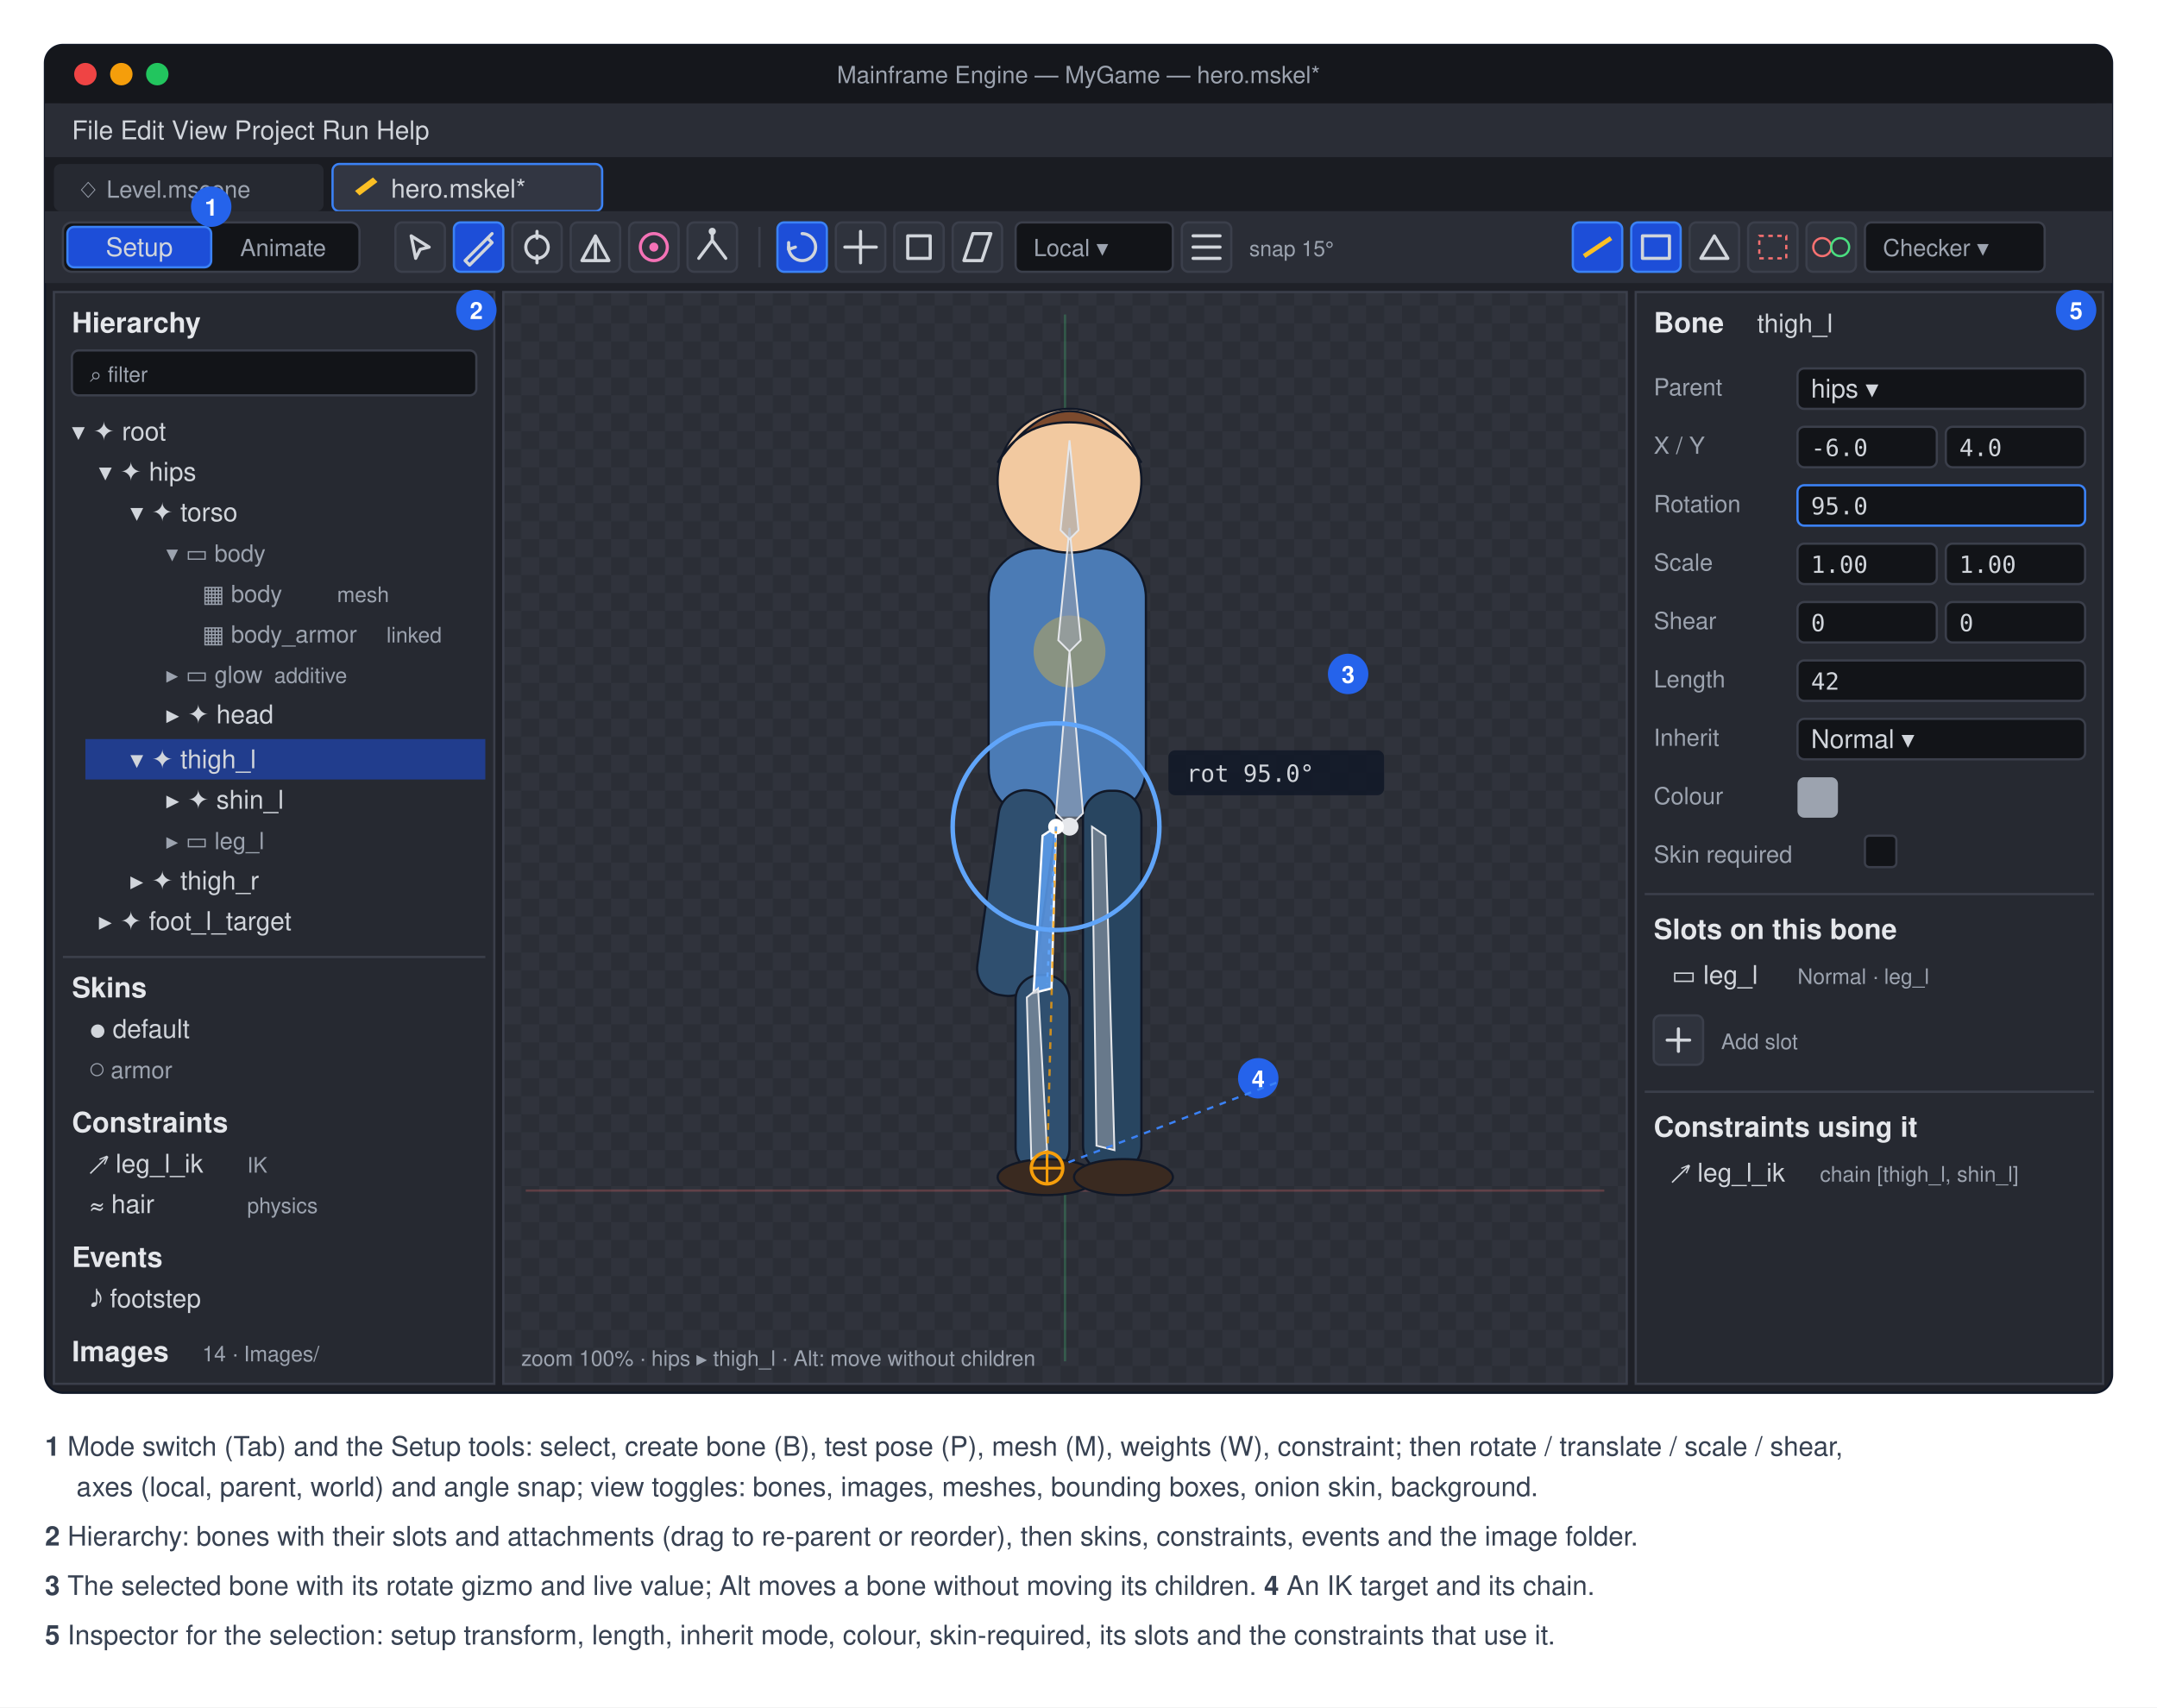
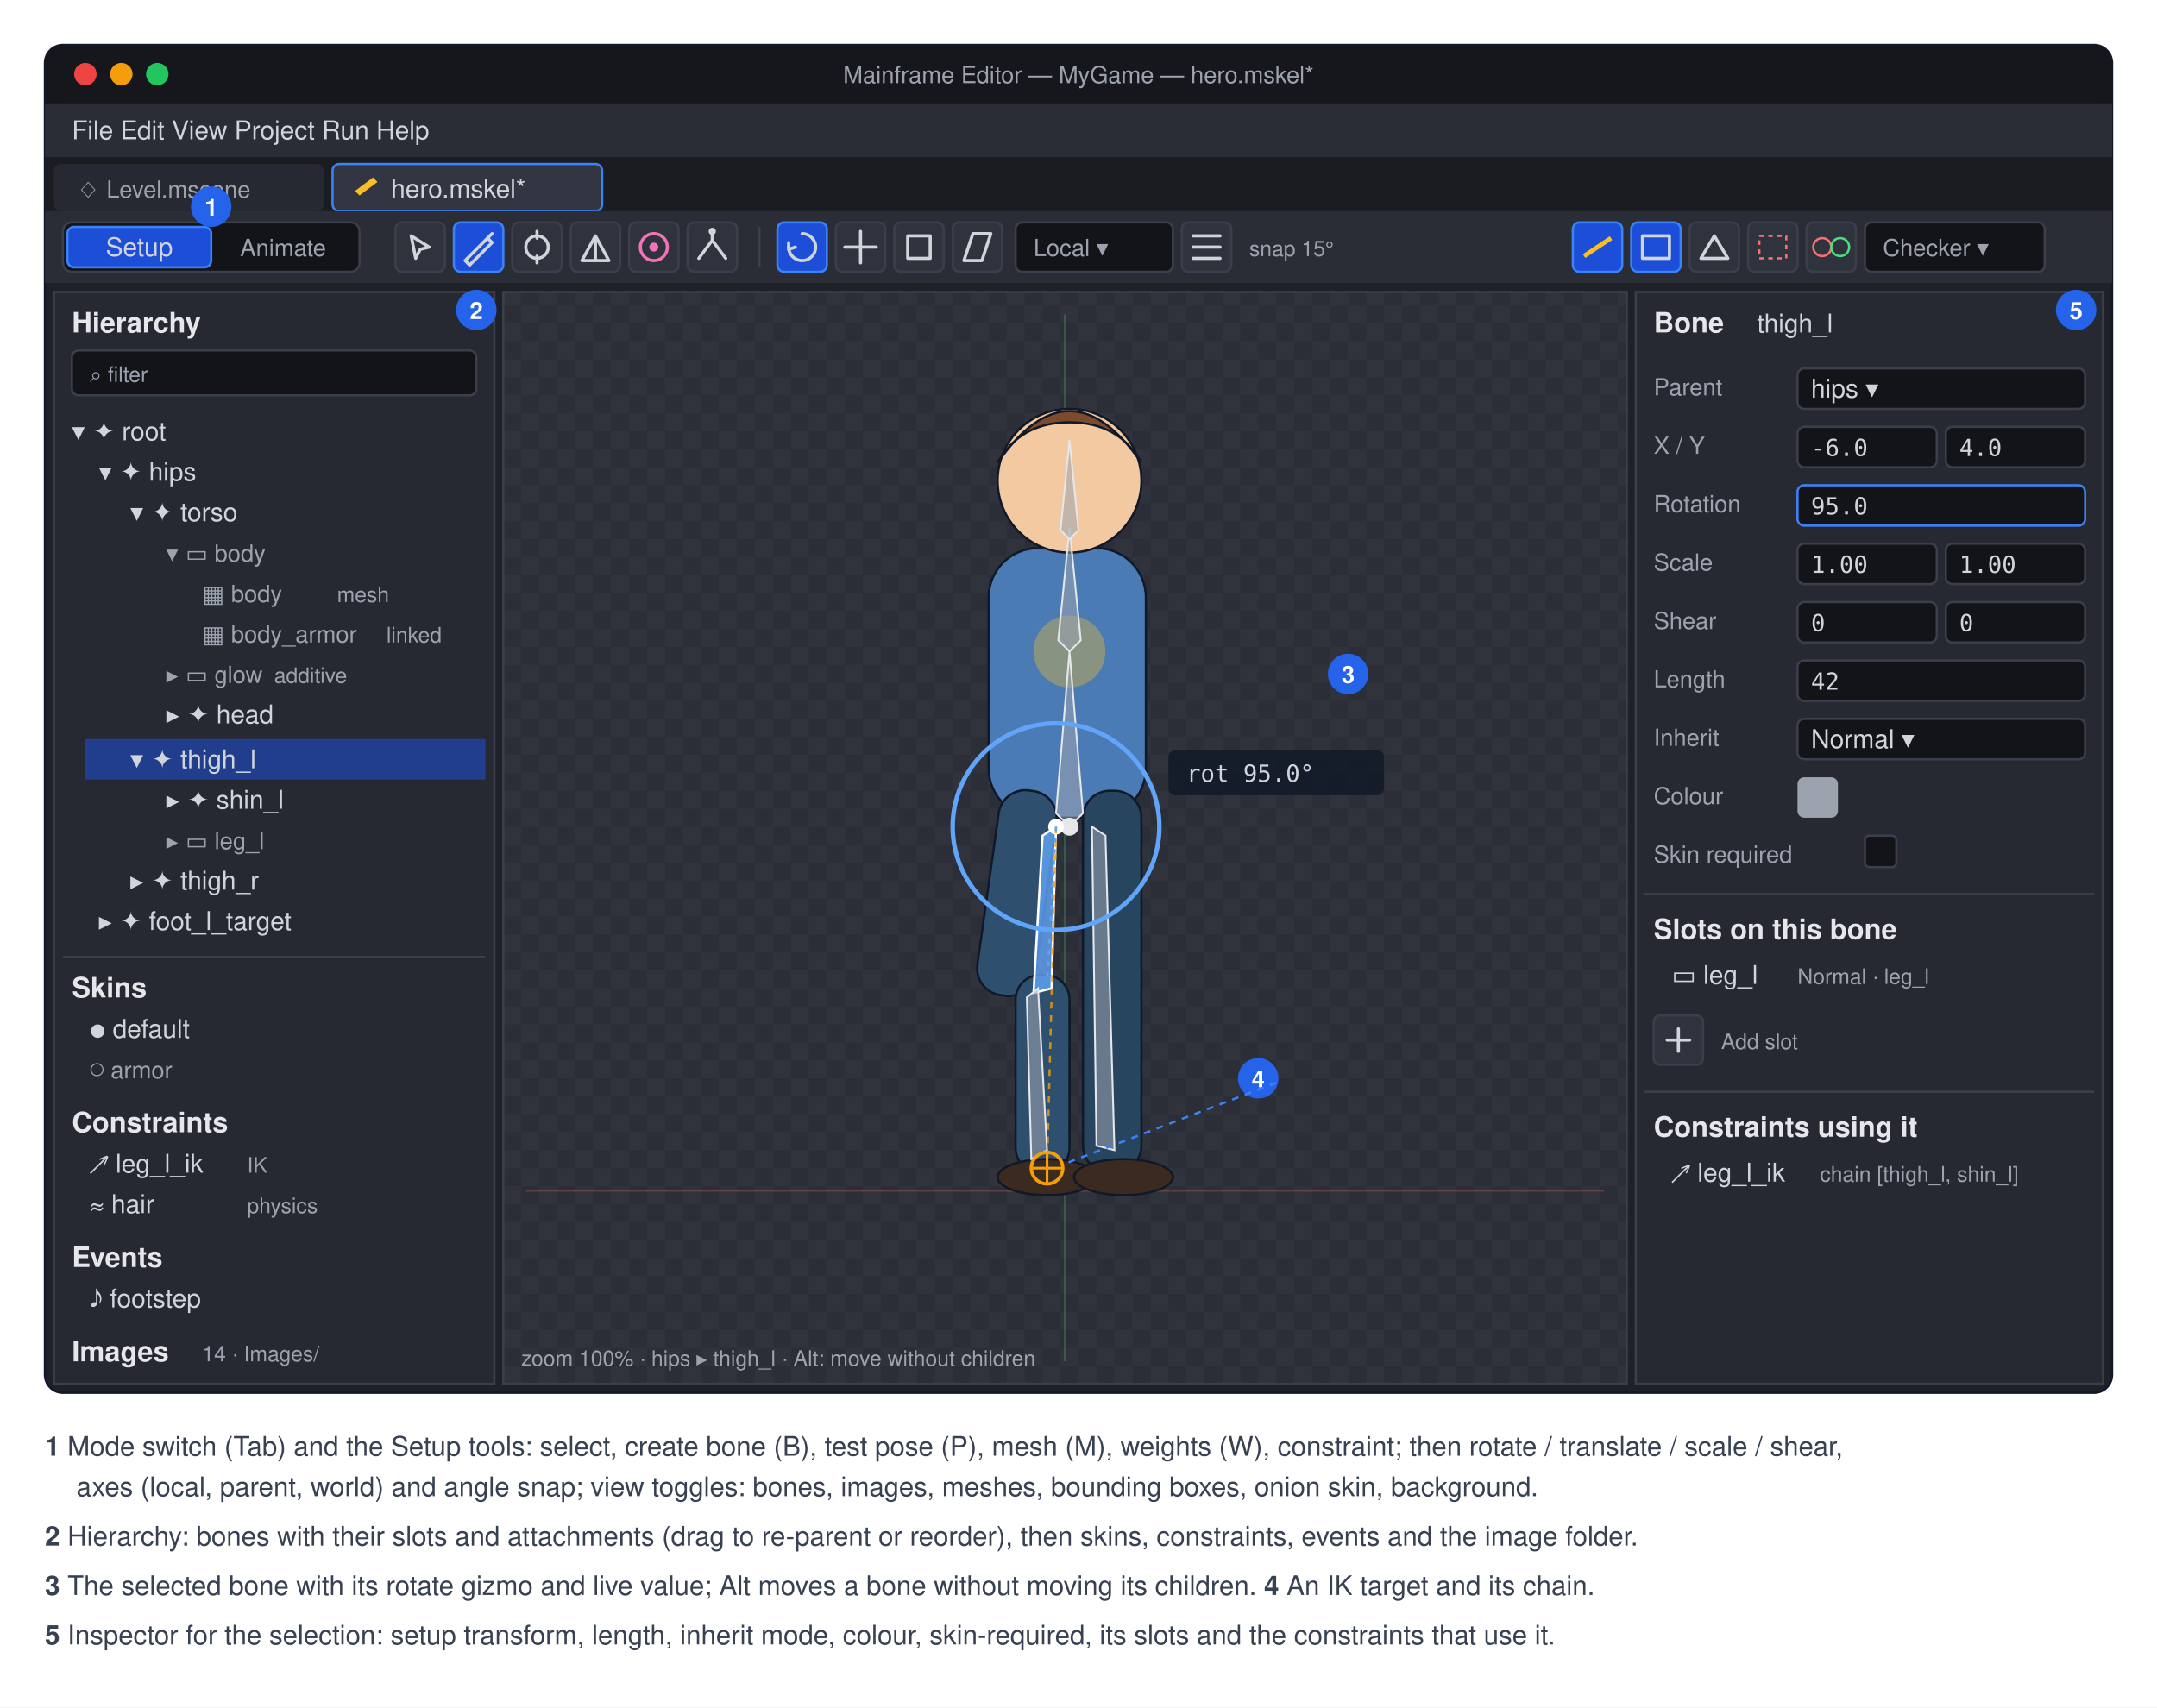
<svg xmlns="http://www.w3.org/2000/svg" viewBox="0 0 960 760" font-family="-apple-system, 'Segoe UI', Helvetica, Arial, sans-serif" font-size="13">
  <rect width="960" height="760" fill="#ffffff" />
  <style>
    .hdr{font-weight:600;font-size:12.5px;fill:#e5e7eb}
    .t{fill:#d1d5db;font-size:11.5px}
    .s{fill:#9ca3af;font-size:10.5px}
    .xs{fill:#9ca3af;font-size:9.5px}
    .m{fill:#d1d5db;font-size:10.5px;font-family:ui-monospace, Menlo, Consolas, monospace}
    .cap{fill:#374151;font-size:12px}
    .num{fill:#ffffff;font-size:10.5px;font-weight:700}
    .g{fill:none;stroke:#d1d5db;stroke-width:1.4;stroke-linecap:round;stroke-linejoin:round}
    .btn{fill:#2f333d;stroke:#3b3f4b}
    .on{fill:#1d4ed8;stroke:#3b82f6}
    .fld{fill:#121418;stroke:#3b3f4b}
    .bone{fill:#9ca3af;fill-opacity:0.55;stroke:#e5e7eb;stroke-width:0.8}
    .sel{fill:#60a5fa;fill-opacity:0.8;stroke:#ffffff;stroke-width:1}
    .art{stroke:#111827;stroke-width:1}
  </style>
  <defs>
    <pattern id="chk" width="16" height="16" patternUnits="userSpaceOnUse">
      <rect width="16" height="16" fill="#2b2e36" />
      <rect width="8" height="8" fill="#30333c" />
      <rect x="8" y="8" width="8" height="8" fill="#30333c" />
    </pattern>
  </defs>
  <rect x="20" y="20" width="920" height="600" rx="8" fill="#1f2128" stroke="#111827" />
  <rect x="20" y="20" width="920" height="26" rx="8" fill="#15171c" />
  <rect x="20" y="38" width="920" height="8" fill="#15171c" />
  <circle cx="38" cy="33" r="5" fill="#ef4444" />
  <circle cx="54" cy="33" r="5" fill="#f59e0b" />
  <circle cx="70" cy="33" r="5" fill="#22c55e" />
-   <text x="480" y="37" class="s" text-anchor="middle">Mainframe Engine — MyGame — hero.mskel*</text>
+   <text x="480" y="37" class="s" text-anchor="middle">Mainframe Editor — MyGame — hero.mskel*</text>
  <rect x="20" y="46" width="920" height="24" fill="#2a2d36" />
  <text x="32" y="62" class="t">File   Edit   View   Project   Run   Help</text>
  <rect x="20" y="70" width="920" height="24" fill="#1a1c22" />
  <rect x="24" y="73" width="120" height="21" rx="3" fill="#262931" />
  <text x="34" y="88" class="s">◇ Level.mscene</text>
  <rect x="148" y="73" width="120" height="21" rx="3" fill="#323642" stroke="#3b82f6" />
  <path d="M158,85 l8,-6 2,2 -8,6 z" fill="#fbbf24" />
  <text x="174" y="88" class="t">hero.mskel*</text>
  <rect x="20" y="94" width="920" height="32" fill="#2a2d36" />
  <rect x="28" y="99" width="132" height="22" rx="4" class="fld" />
  <rect x="30" y="101" width="64" height="18" rx="3" class="on" />
  <text x="62" y="114" class="t" text-anchor="middle">Setup</text>
  <text x="126" y="114" class="s" text-anchor="middle">Animate</text>
  <rect x="176" y="99" width="22" height="22" rx="3" class="btn" />
  <path d="M183,105 l8,5 -4,1 -2,4 z" class="g" />
  <rect x="202" y="99" width="22" height="22" rx="3" class="on" />
  <path d="M207,116 l10,-10 2,2 -10,10 z M216,107 l3,-3" class="g" />
  <rect x="228" y="99" width="22" height="22" rx="3" class="btn" />
  <circle cx="239" cy="110" r="5" class="g" />
  <path d="M239,103 v3 M239,114 v3" class="g" />
  <rect x="254" y="99" width="22" height="22" rx="3" class="btn" />
  <path d="M259,116 l6,-11 6,11 z M265,105 v11" class="g" />
  <rect x="280" y="99" width="22" height="22" rx="3" class="btn" />
  <circle cx="291" cy="110" r="6" fill="none" stroke="#f472b6" stroke-width="1.4" />
  <circle cx="291" cy="110" r="2" fill="#f472b6" />
  <rect x="306" y="99" width="22" height="22" rx="3" class="btn" />
  <path d="M311,115 l6,-8 6,8 M317,107 v-3" class="g" />
  <circle cx="317" cy="103" r="1.6" fill="#d1d5db" />
  <line x1="338" y1="101" x2="338" y2="119" stroke="#3b3f4b" />
  <rect x="346" y="99" width="22" height="22" rx="3" class="on" />
  <path d="M357,104 a6,6 0 1 1 -6,6" class="g" />
  <path d="M351,108 l0,3 3,-1" class="g" />
  <rect x="372" y="99" width="22" height="22" rx="3" class="btn" />
  <path d="M383,103 v14 M376,110 h14" class="g" />
  <rect x="398" y="99" width="22" height="22" rx="3" class="btn" />
  <rect x="404" y="105" width="10" height="10" class="g" />
  <rect x="424" y="99" width="22" height="22" rx="3" class="btn" />
  <path d="M429,116 l4,-12 h8 l-4,12 z" class="g" />
  <rect x="452" y="99" width="70" height="22" rx="3" class="fld" />
  <text x="460" y="114" class="s">Local ▾</text>
  <rect x="526" y="99" width="22" height="22" rx="3" class="btn" />
  <path d="M531,105 h12 M531,110 h12 M531,115 h12" class="g" />
  <text x="556" y="114" class="xs">snap 15°</text>
  <g transform="translate(700,99)">
    <rect width="22" height="22" rx="3" class="on" />
    <path d="M5,15 l12,-8" stroke="#fbbf24" stroke-width="2" />
    <rect x="26" width="22" height="22" rx="3" class="on" />
    <rect x="31" y="6" width="12" height="10" class="g" />
    <rect x="52" width="22" height="22" rx="3" class="btn" />
    <path d="M57,16 l6,-10 6,10 z" class="g" />
    <rect x="78" width="22" height="22" rx="3" class="btn" />
    <rect x="83" y="6" width="12" height="10" fill="none" stroke="#f87171" stroke-dasharray="2 2" />
    <rect x="104" width="22" height="22" rx="3" class="btn" />
    <circle cx="111" cy="11" r="4" fill="none" stroke="#f87171" />
    <circle cx="119" cy="11" r="4" fill="none" stroke="#4ade80" />
    <rect x="130" width="80" height="22" rx="3" class="fld" />
    <text x="138" y="15" class="s">Checker ▾</text>
  </g>
  <rect x="24" y="130" width="196" height="486" fill="#262931" stroke="#3b3f4b" />
  <text x="32" y="148" class="hdr">Hierarchy</text>
  <rect x="32" y="156" width="180" height="20" rx="3" class="fld" />
  <text x="40" y="170" class="xs">⌕ filter</text>
  <g class="t">
    <text x="32" y="196">▾ ✦ root</text>
    <text x="44" y="214">▾ ✦ hips</text>
    <text x="58" y="232">▾ ✦ torso</text>
    <text x="74" y="250" class="s">▾ ▭ body</text>
    <text x="90" y="268" class="s">▦ body</text>
    <text x="150" y="268" class="xs">mesh</text>
    <text x="90" y="286" class="s">▦ body_armor</text>
    <text x="172" y="286" class="xs">linked</text>
    <text x="74" y="304" class="s">▸ ▭ glow</text>
    <text x="122" y="304" class="xs">additive</text>
    <text x="74" y="322">▸ ✦ head</text>
  </g>
  <rect x="38" y="329" width="178" height="18" fill="#1d4ed8" opacity="0.55" />
  <text x="58" y="342" class="t">▾ ✦ thigh_l</text>
  <text x="74" y="360" class="t">▸ ✦ shin_l</text>
  <text x="74" y="378" class="s">▸ ▭ leg_l</text>
  <text x="58" y="396" class="t">▸ ✦ thigh_r</text>
  <text x="44" y="414" class="t">▸ ✦ foot_l_target</text>
  <line x1="28" y1="426" x2="216" y2="426" stroke="#3b3f4b" />
  <text x="32" y="444" class="hdr">Skins</text>
  <text x="40" y="462" class="t">● default</text>
  <text x="40" y="480" class="s">○ armor</text>
  <text x="32" y="504" class="hdr">Constraints</text>
  <text x="40" y="522" class="t">↗ leg_l_ik</text>
  <text x="110" y="522" class="xs">IK</text>
  <text x="40" y="540" class="t">≈ hair</text>
  <text x="110" y="540" class="xs">physics</text>
  <text x="32" y="564" class="hdr">Events</text>
  <text x="40" y="582" class="t">♪ footstep</text>
  <text x="32" y="606" class="hdr">Images</text>
  <text x="90" y="606" class="xs">14 · Images/</text>
  <rect x="224" y="130" width="500" height="486" fill="url(#chk)" stroke="#3b3f4b" />
  <line x1="474" y1="140" x2="474" y2="606" stroke="#4ade80" stroke-opacity="0.25" />
  <line x1="234" y1="530" x2="714" y2="530" stroke="#f87171" stroke-opacity="0.25" />
  <g class="art">
    <rect x="440" y="244" width="70" height="120" rx="22" fill="#4b7bb5" />
    <circle cx="476" cy="214" r="32" fill="#f2c9a0" />
    <path d="M444,206 q32,-46 64,0 q-10,-18 -32,-18 q-22,0 -32,18 z" fill="#7c4a2d" />
    <rect x="446" y="352" width="26" height="92" rx="12" fill="#2f4f6f" transform="rotate(8 459 352)" />
    <rect x="452" y="434" width="24" height="88" rx="11" fill="#2f4f6f" />
    <rect x="482" y="352" width="26" height="170" rx="12" fill="#284560" />
    <ellipse cx="466" cy="524" rx="22" ry="8" fill="#3a2a20" />
    <ellipse cx="500" cy="524" rx="22" ry="8" fill="#3a2a20" />
    <circle cx="476" cy="290" r="16" fill="#fbbf24" fill-opacity="0.35" stroke="none" />
  </g>
  <path d="M476,368 l6,-6 l-6,-72 l-6,72 z" class="bone" />
  <path d="M476,290 l5,-5 l-5,-50 l-5,50 z" class="bone" />
  <path d="M476,240 l4,-4 l-4,-40 l-4,40 z" class="bone" />
  <path d="M470,368 l-6,4 l-4,70 l8,-2 z" class="sel" />
  <path d="M462,440 l-5,4 l2,72 l7,-4 z" class="bone" />
  <path d="M486,368 l6,4 l4,140 l-8,-2 z" class="bone" />
  <circle cx="476" cy="368" r="4" fill="#e5e7eb" />
  <circle cx="470" cy="368" r="3.5" fill="#ffffff" />
  <circle cx="466" cy="520" r="7" fill="none" stroke="#f59e0b" stroke-width="1.5" />
  <path d="M459,520 h14 M466,513 v14" stroke="#f59e0b" stroke-width="1.2" />
  <line x1="470" y1="368" x2="466" y2="520" stroke="#f59e0b" stroke-dasharray="3 3" stroke-opacity="0.8" />
  <circle cx="470" cy="368" r="46" fill="none" stroke="#60a5fa" stroke-width="2" />
  <path d="M470,368 L466,438" stroke="#60a5fa" stroke-width="1" stroke-dasharray="2 3" />
  <rect x="520" y="334" width="96" height="20" rx="3" fill="#111827" fill-opacity="0.85" />
  <text x="528" y="348" class="m">rot  95.0°</text>
  <text x="232" y="608" class="xs">zoom 100%   ·   hips ▸ thigh_l   ·   Alt: move without children</text>
  <rect x="728" y="130" width="208" height="486" fill="#262931" stroke="#3b3f4b" />
  <text x="736" y="148" class="hdr">Bone</text>
  <text x="782" y="148" class="t">thigh_l</text>
  <g class="s">
    <text x="736" y="176">Parent</text>
    <rect x="800" y="164" width="128" height="18" rx="3" class="fld" />
    <text x="806" y="177" class="t">hips ▾</text>
    <text x="736" y="202">X / Y</text>
    <rect x="800" y="190" width="62" height="18" rx="3" class="fld" />
    <text x="806" y="203" class="m">-6.0</text>
    <rect x="866" y="190" width="62" height="18" rx="3" class="fld" />
    <text x="872" y="203" class="m">4.0</text>
    <text x="736" y="228">Rotation</text>
    <rect x="800" y="216" width="128" height="18" rx="3" fill="#121418" stroke="#3b82f6" />
    <text x="806" y="229" class="m">95.0</text>
    <text x="736" y="254">Scale</text>
    <rect x="800" y="242" width="62" height="18" rx="3" class="fld" />
    <text x="806" y="255" class="m">1.00</text>
    <rect x="866" y="242" width="62" height="18" rx="3" class="fld" />
    <text x="872" y="255" class="m">1.00</text>
    <text x="736" y="280">Shear</text>
    <rect x="800" y="268" width="62" height="18" rx="3" class="fld" />
    <text x="806" y="281" class="m">0</text>
    <rect x="866" y="268" width="62" height="18" rx="3" class="fld" />
    <text x="872" y="281" class="m">0</text>
    <text x="736" y="306">Length</text>
    <rect x="800" y="294" width="128" height="18" rx="3" class="fld" />
    <text x="806" y="307" class="m">42</text>
    <text x="736" y="332">Inherit</text>
    <rect x="800" y="320" width="128" height="18" rx="3" class="fld" />
    <text x="806" y="333" class="t">Normal ▾</text>
    <text x="736" y="358">Colour</text>
    <rect x="800" y="346" width="18" height="18" rx="3" fill="#9ca3af" />
    <text x="736" y="384">Skin required</text>
    <rect x="830" y="372" width="14" height="14" rx="2" class="fld" />
  </g>
  <line x1="732" y1="398" x2="932" y2="398" stroke="#3b3f4b" />
  <text x="736" y="418" class="hdr">Slots on this bone</text>
  <text x="744" y="438" class="t">▭ leg_l</text>
  <text x="800" y="438" class="xs">Normal · leg_l</text>
  <rect x="736" y="452" width="22" height="22" rx="3" class="btn" />
  <path d="M742,463 h10 M747,458 v10" class="g" />
  <text x="766" y="467" class="xs">Add slot</text>
  <line x1="732" y1="486" x2="932" y2="486" stroke="#3b3f4b" />
  <text x="736" y="506" class="hdr">Constraints using it</text>
  <text x="744" y="526" class="t">↗ leg_l_ik</text>
  <text x="810" y="526" class="xs">chain [thigh_l, shin_l]</text>
  <g>
    <circle cx="94" cy="92" r="9" fill="#2563eb" />
    <text x="94" y="96" class="num" text-anchor="middle">1</text>
    <circle cx="212" cy="138" r="9" fill="#2563eb" />
    <text x="212" y="142" class="num" text-anchor="middle">2</text>
    <circle cx="600" cy="300" r="9" fill="#2563eb" />
    <text x="600" y="304" class="num" text-anchor="middle">3</text>
    <circle cx="560" cy="480" r="9" fill="#2563eb" />
    <text x="560" y="484" class="num" text-anchor="middle">4</text>
    <circle cx="924" cy="138" r="9" fill="#2563eb" />
    <text x="924" y="142" class="num" text-anchor="middle">5</text>
  </g>
  <line x1="568" y1="482" x2="474" y2="518" stroke="#3b82f6" stroke-dasharray="3 3" />
  <g class="cap">
    <text x="20" y="648">
      <tspan font-weight="600">1</tspan>  Mode switch (Tab) and the Setup tools: select, create bone (B), test pose (P), mesh (M), weights (W), constraint; then rotate / translate / scale / shear,</text>
    <text x="34" y="666">axes (local, parent, world) and angle snap; view toggles: bones, images, meshes, bounding boxes, onion skin, background.</text>
    <text x="20" y="688">
      <tspan font-weight="600">2</tspan>  Hierarchy: bones with their slots and attachments (drag to re-parent or reorder), then skins, constraints, events and the image folder.</text>
    <text x="20" y="710">
      <tspan font-weight="600">3</tspan>  The selected bone with its rotate gizmo and live value; Alt moves a bone without moving its children.  <tspan font-weight="600">4</tspan>  An IK target and its chain.</text>
    <text x="20" y="732">
      <tspan font-weight="600">5</tspan>  Inspector for the selection: setup transform, length, inherit mode, colour, skin-required, its slots and the constraints that use it.</text>
  </g>
</svg>
